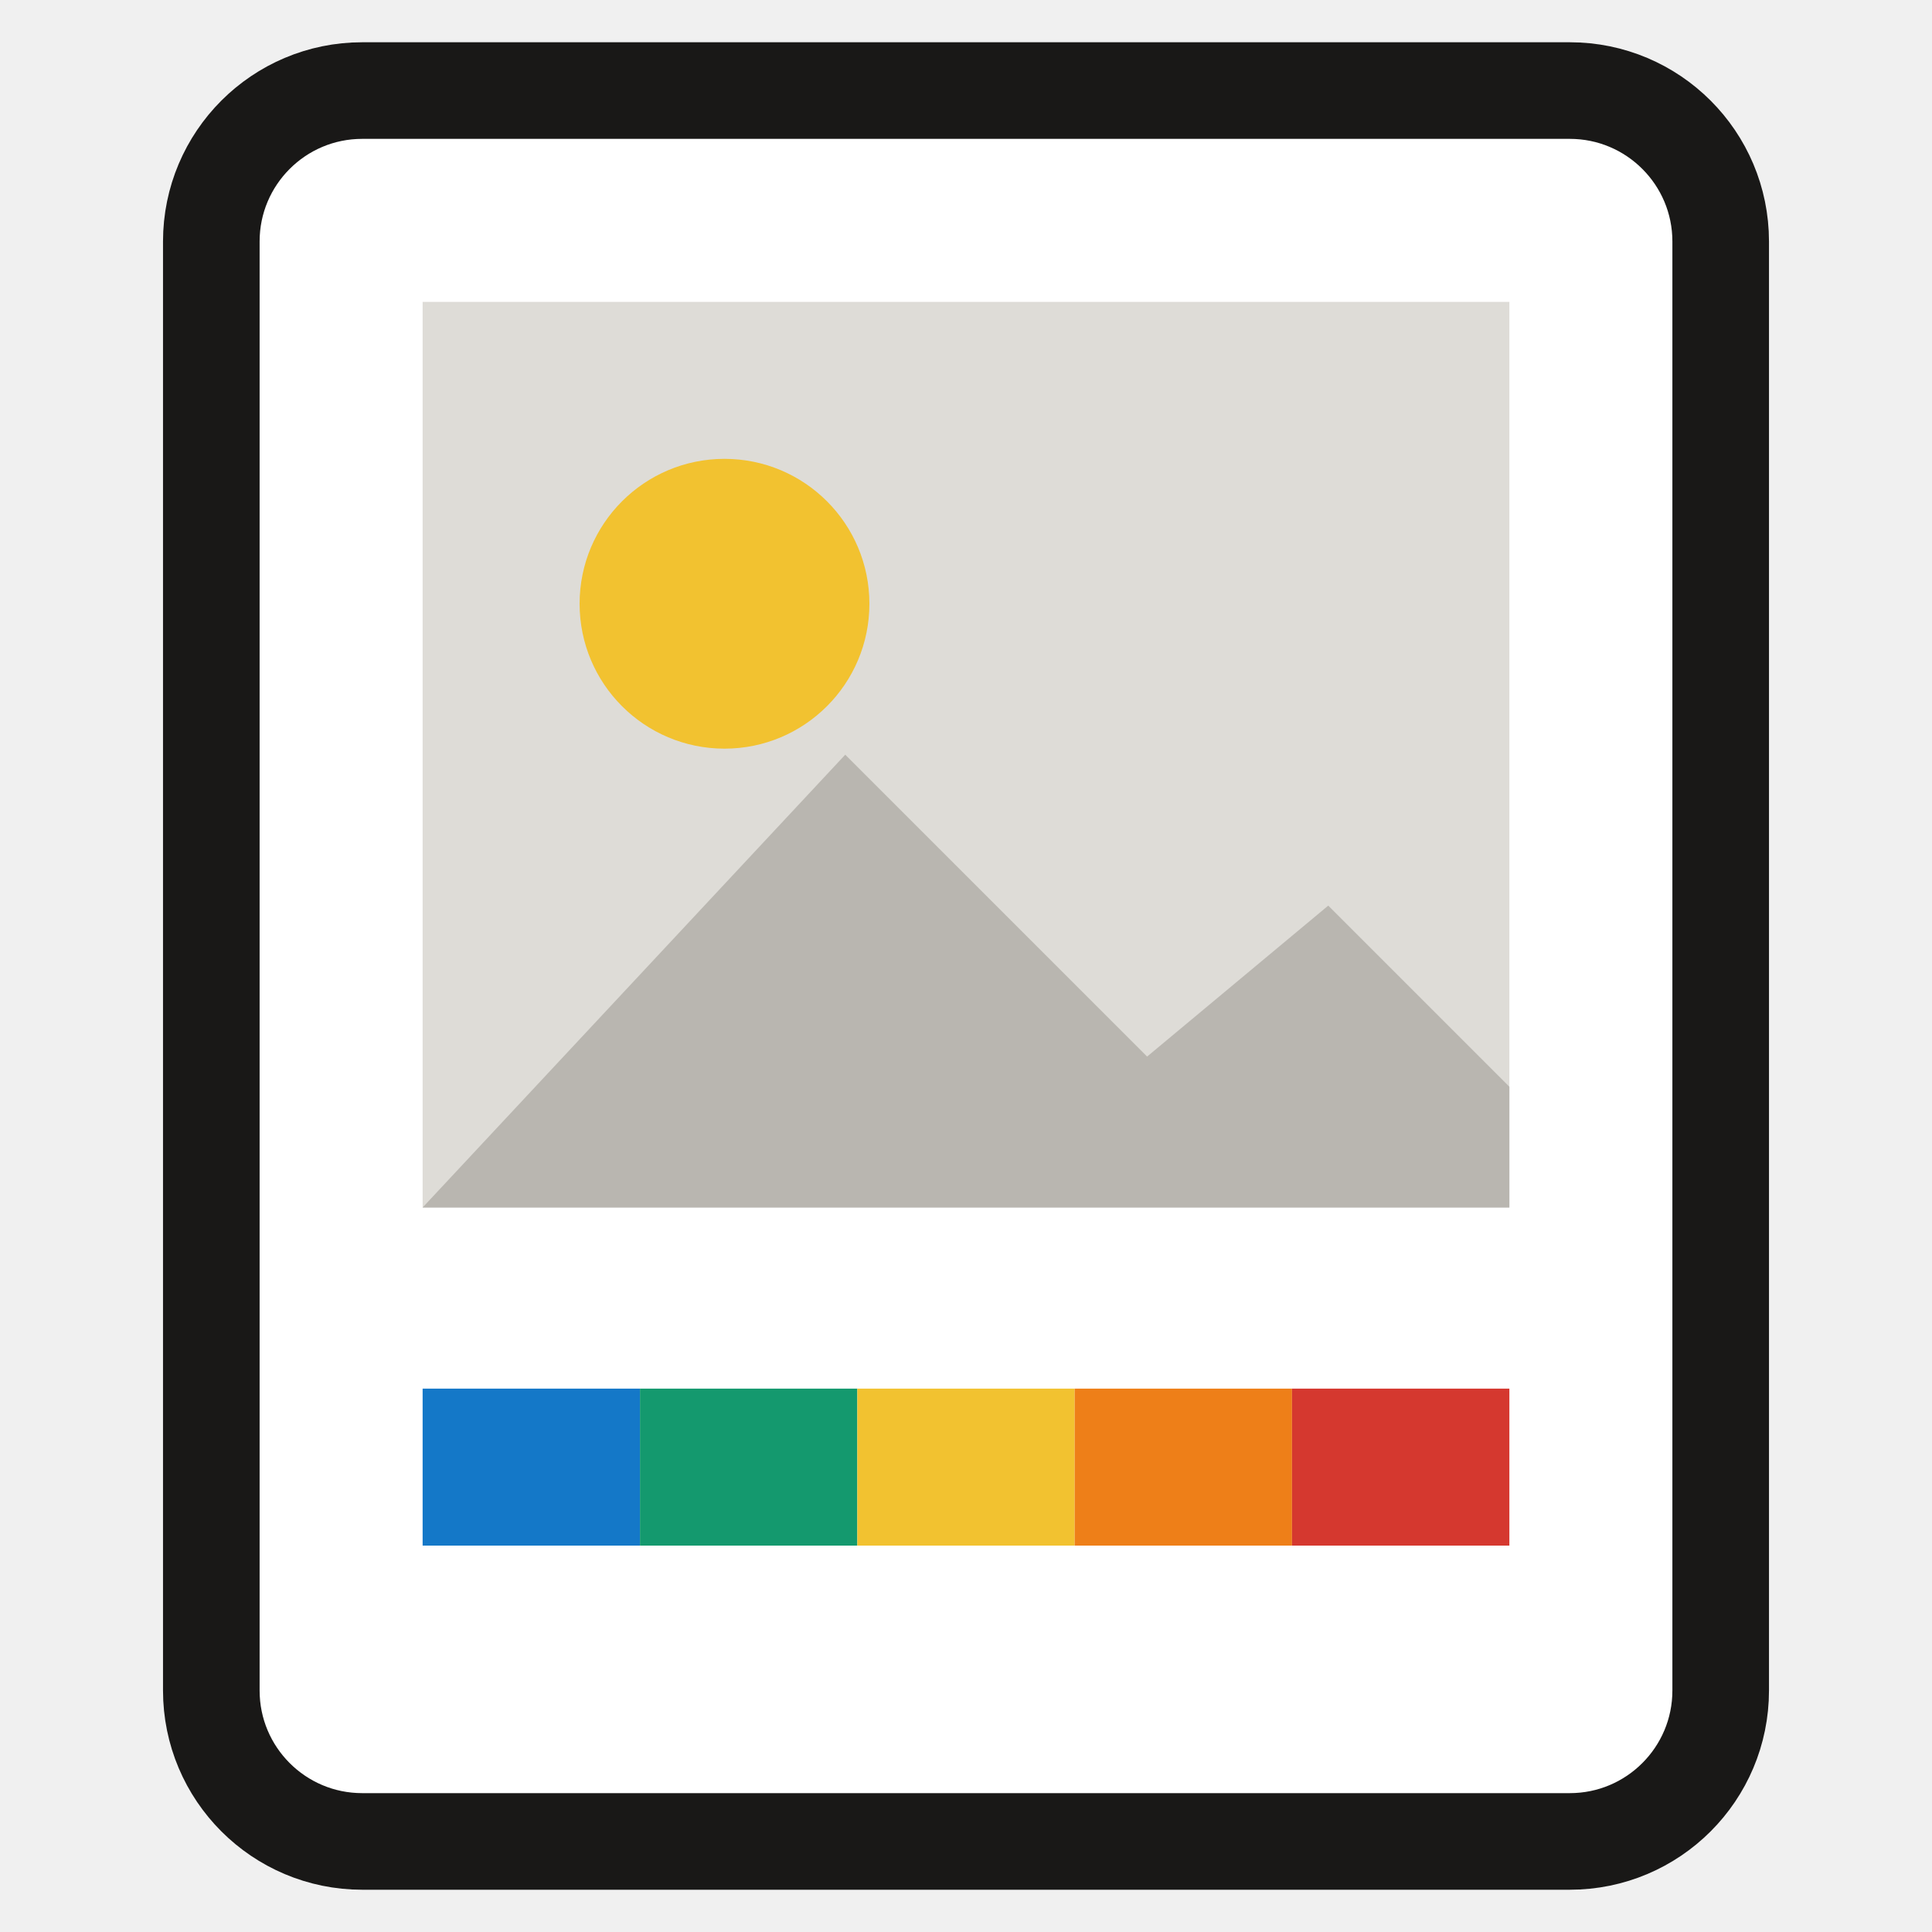
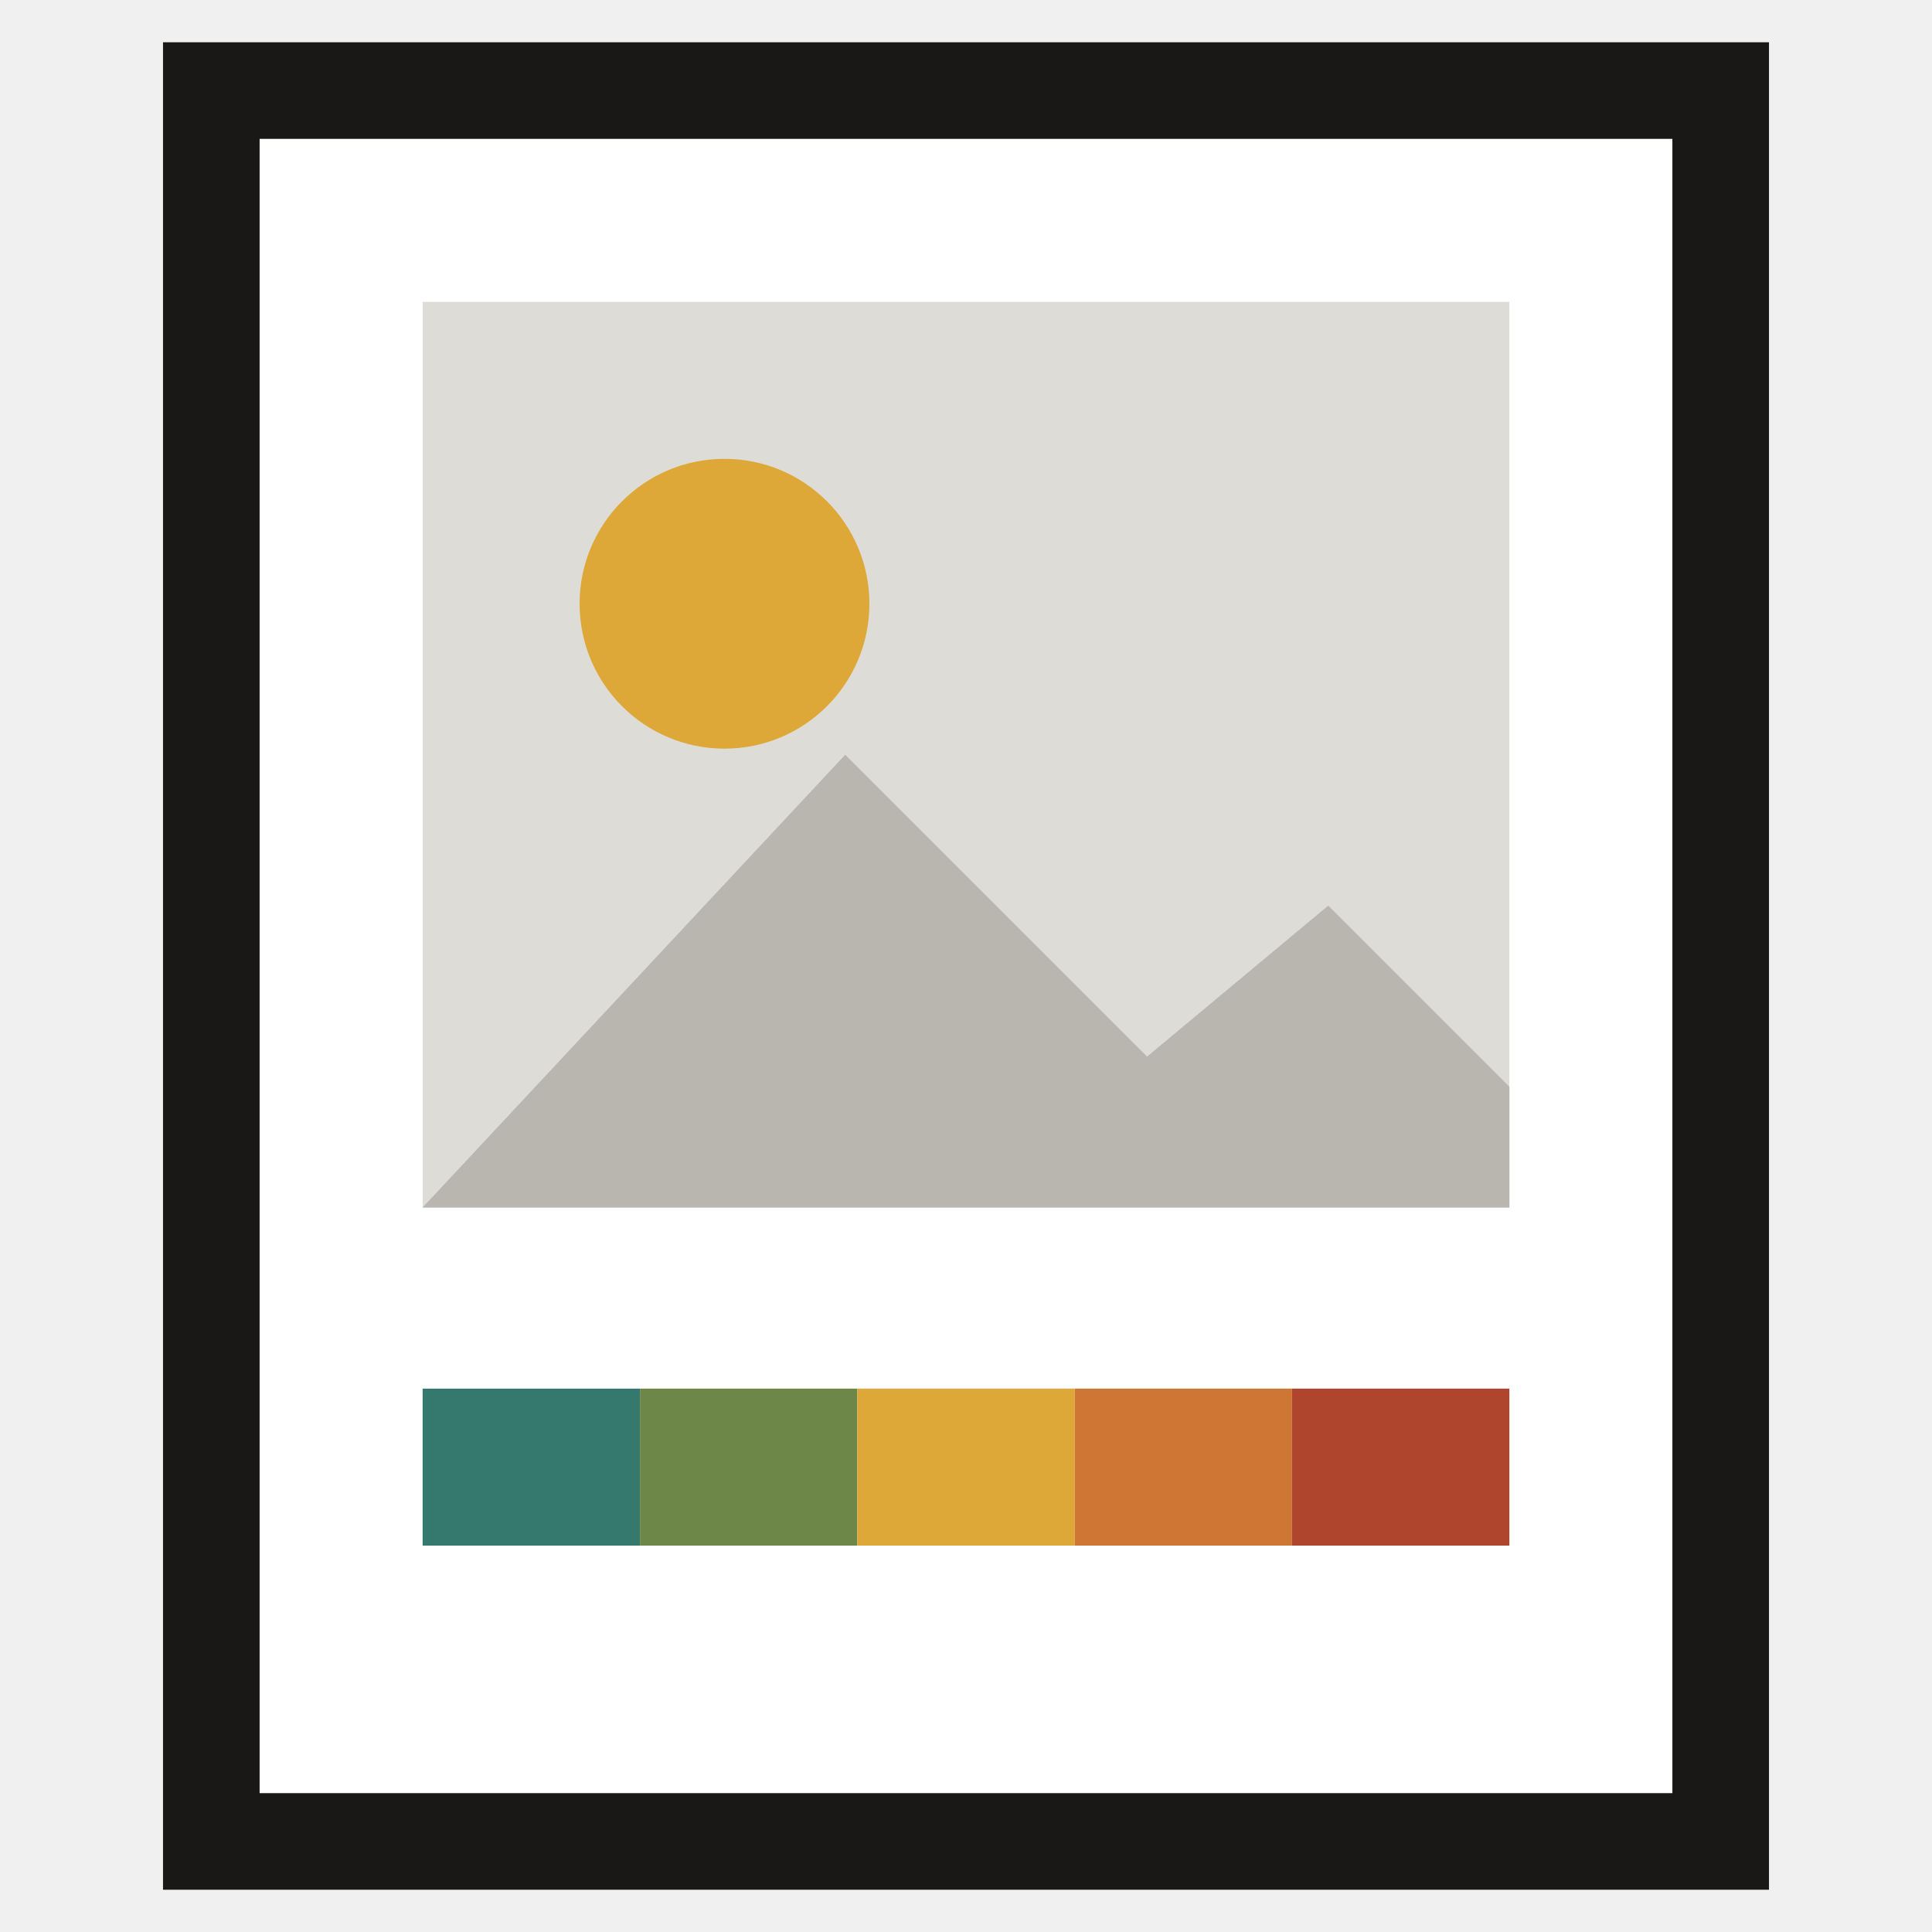
<svg xmlns="http://www.w3.org/2000/svg" viewBox="0 0 32 32">
-   <rect x="3.5" y="1.5" width="25" height="29" rx="2.5" fill="#ffffff" stroke="#191817" stroke-width="1.6" />
+   <rect x="3.5" y="1.5" width="25" height="29" fill="#ffffff" stroke="#191817" stroke-width="1.6" />
  <rect x="7" y="5" width="18" height="15" fill="#dedcd7" />
-   <circle cx="12" cy="10" r="2.4" fill="#f2c230" />
+   <circle cx="12" cy="10" r="2.4" fill="#dda838" />
  <path d="M7 20 L14 12.5 L19 17.5 L22 15 L25 18 V20 Z" fill="#b9b6b0" />
  <g>
-     <rect x="7" y="23" width="3.6" height="2.6" fill="#1478c8" />
-     <rect x="10.6" y="23" width="3.6" height="2.6" fill="#14996e" />
-     <rect x="14.2" y="23" width="3.6" height="2.6" fill="#f2c230" />
-     <rect x="17.8" y="23" width="3.6" height="2.6" fill="#ee7f18" />
-     <rect x="21.4" y="23" width="3.6" height="2.6" fill="#d5382f" />
+     <rect x="7" y="23" width="3.6" height="2.6" fill="#35786e" />
+     <rect x="10.6" y="23" width="3.6" height="2.6" fill="#6d8748" />
+     <rect x="14.2" y="23" width="3.6" height="2.6" fill="#dda838" />
+     <rect x="17.8" y="23" width="3.6" height="2.6" fill="#cf7635" />
+     <rect x="21.4" y="23" width="3.6" height="2.6" fill="#b0452e" />
  </g>
</svg>
